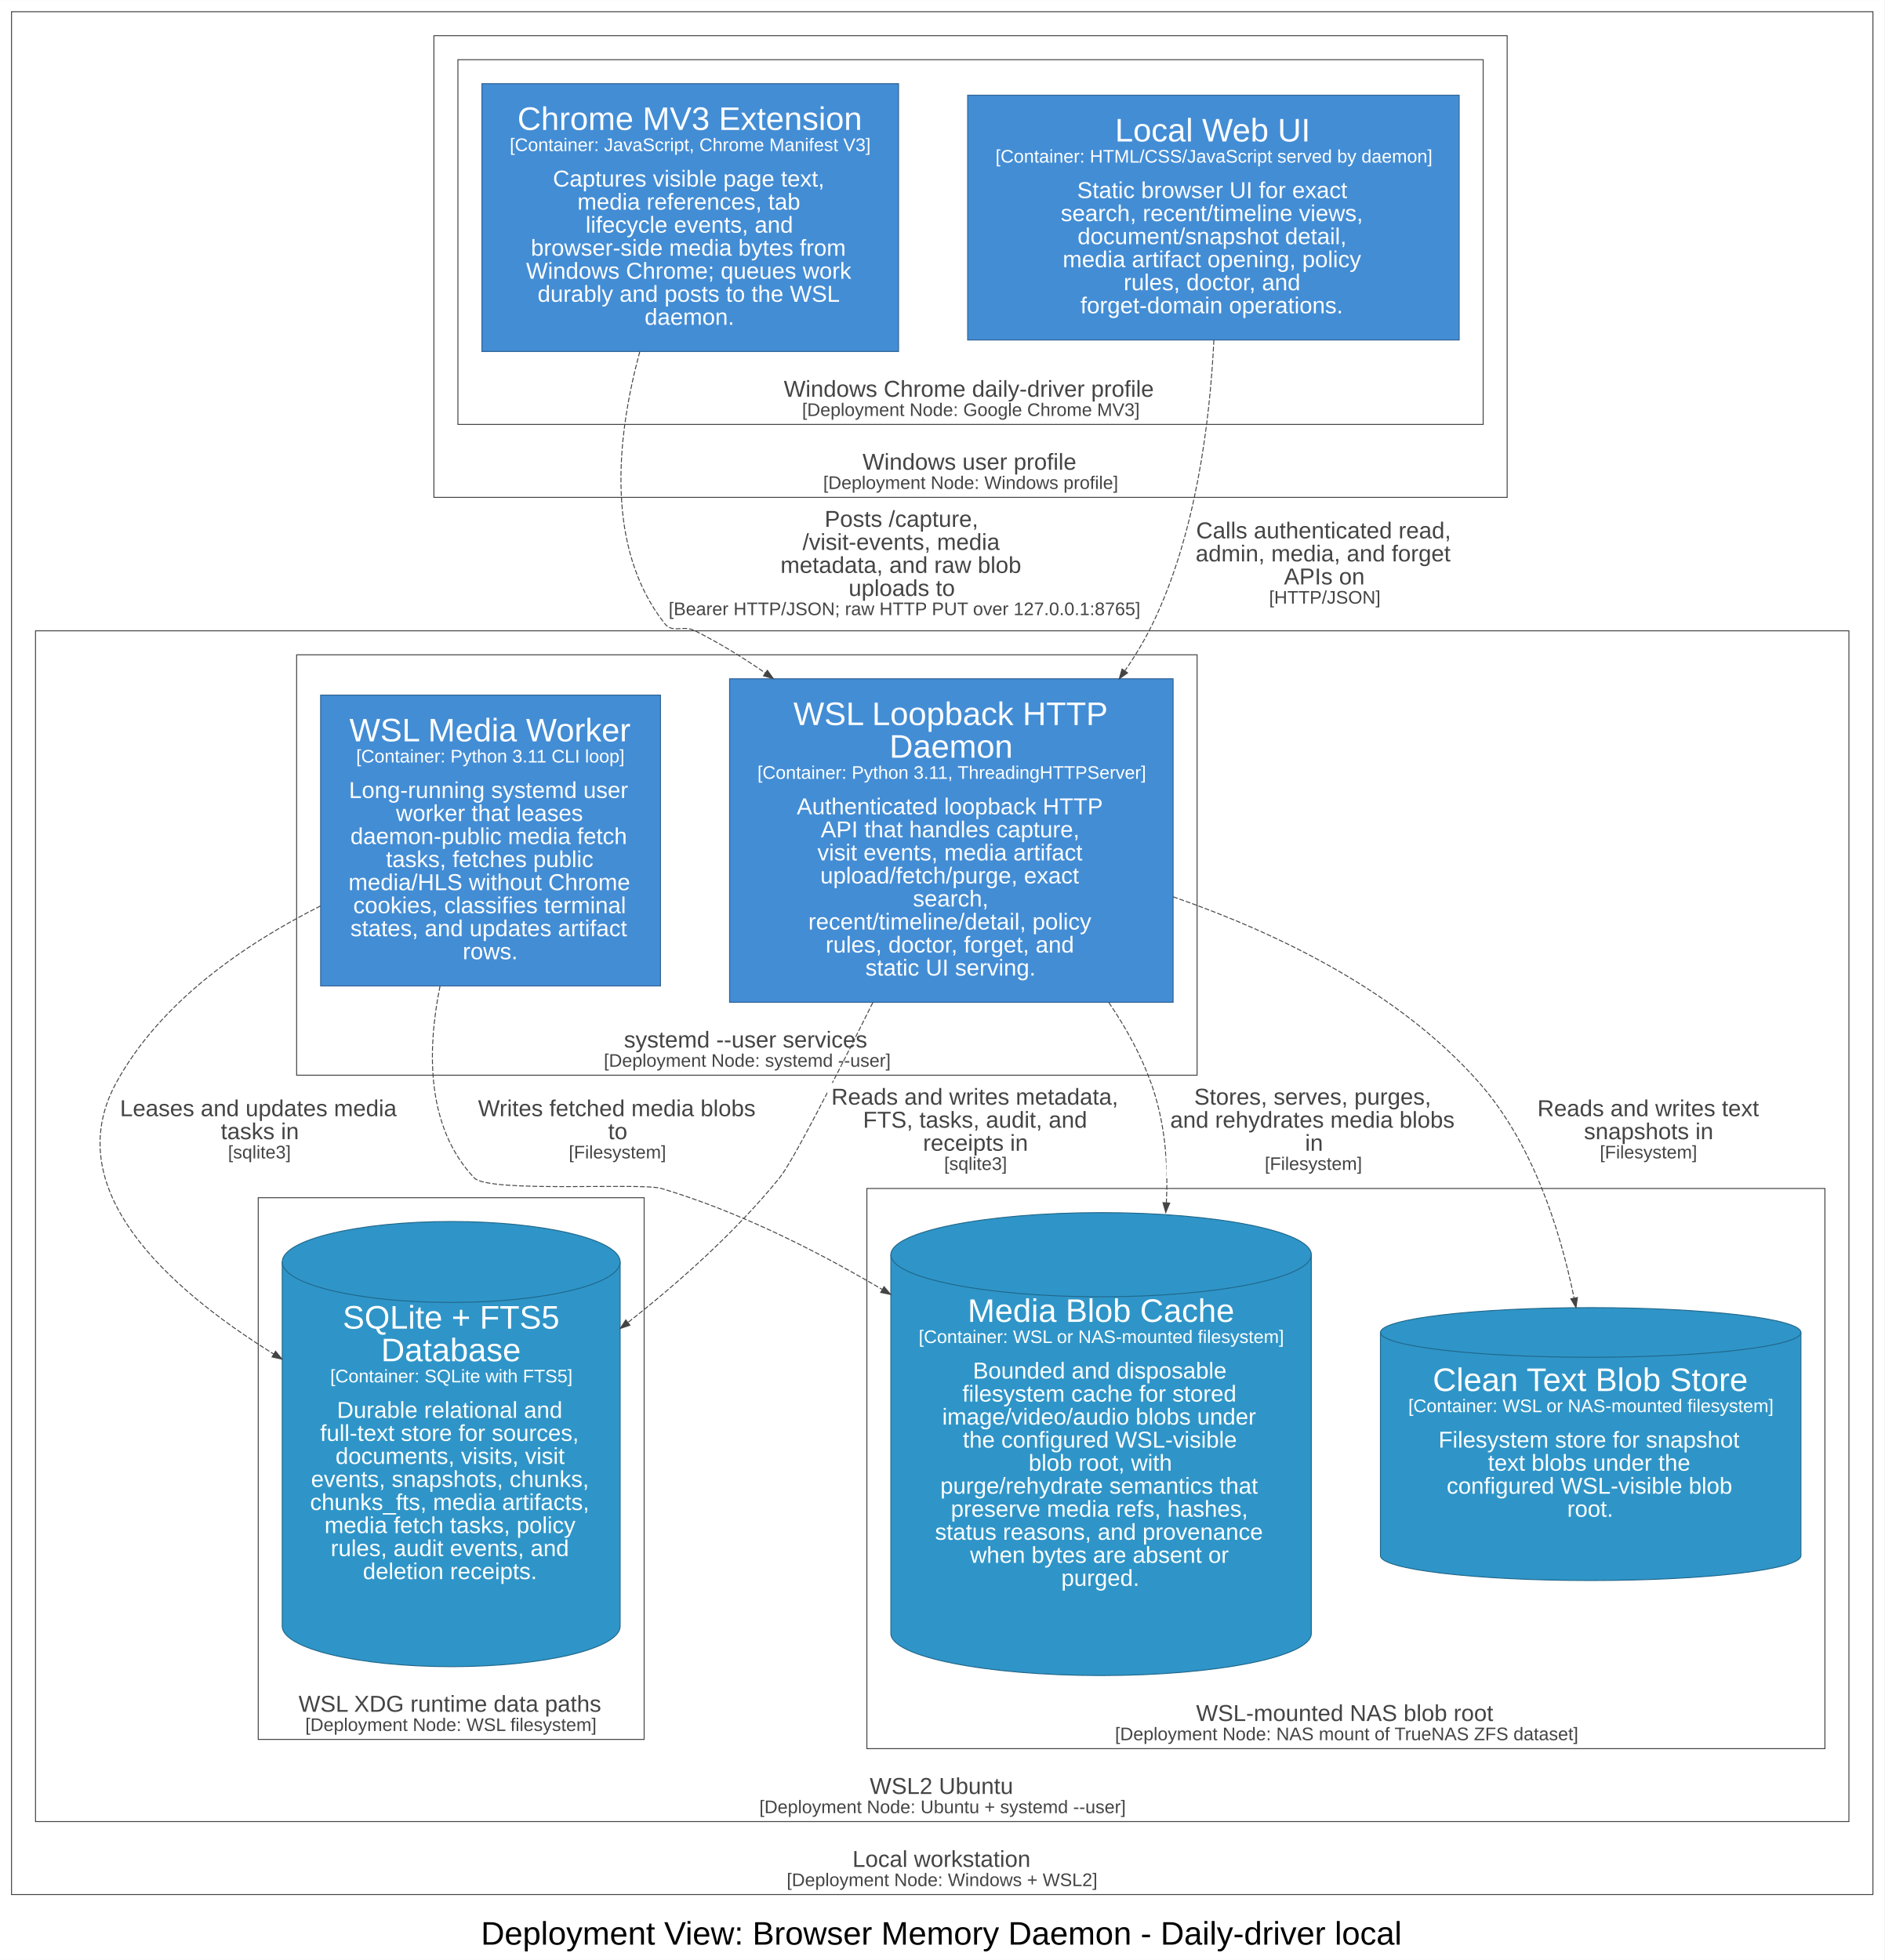
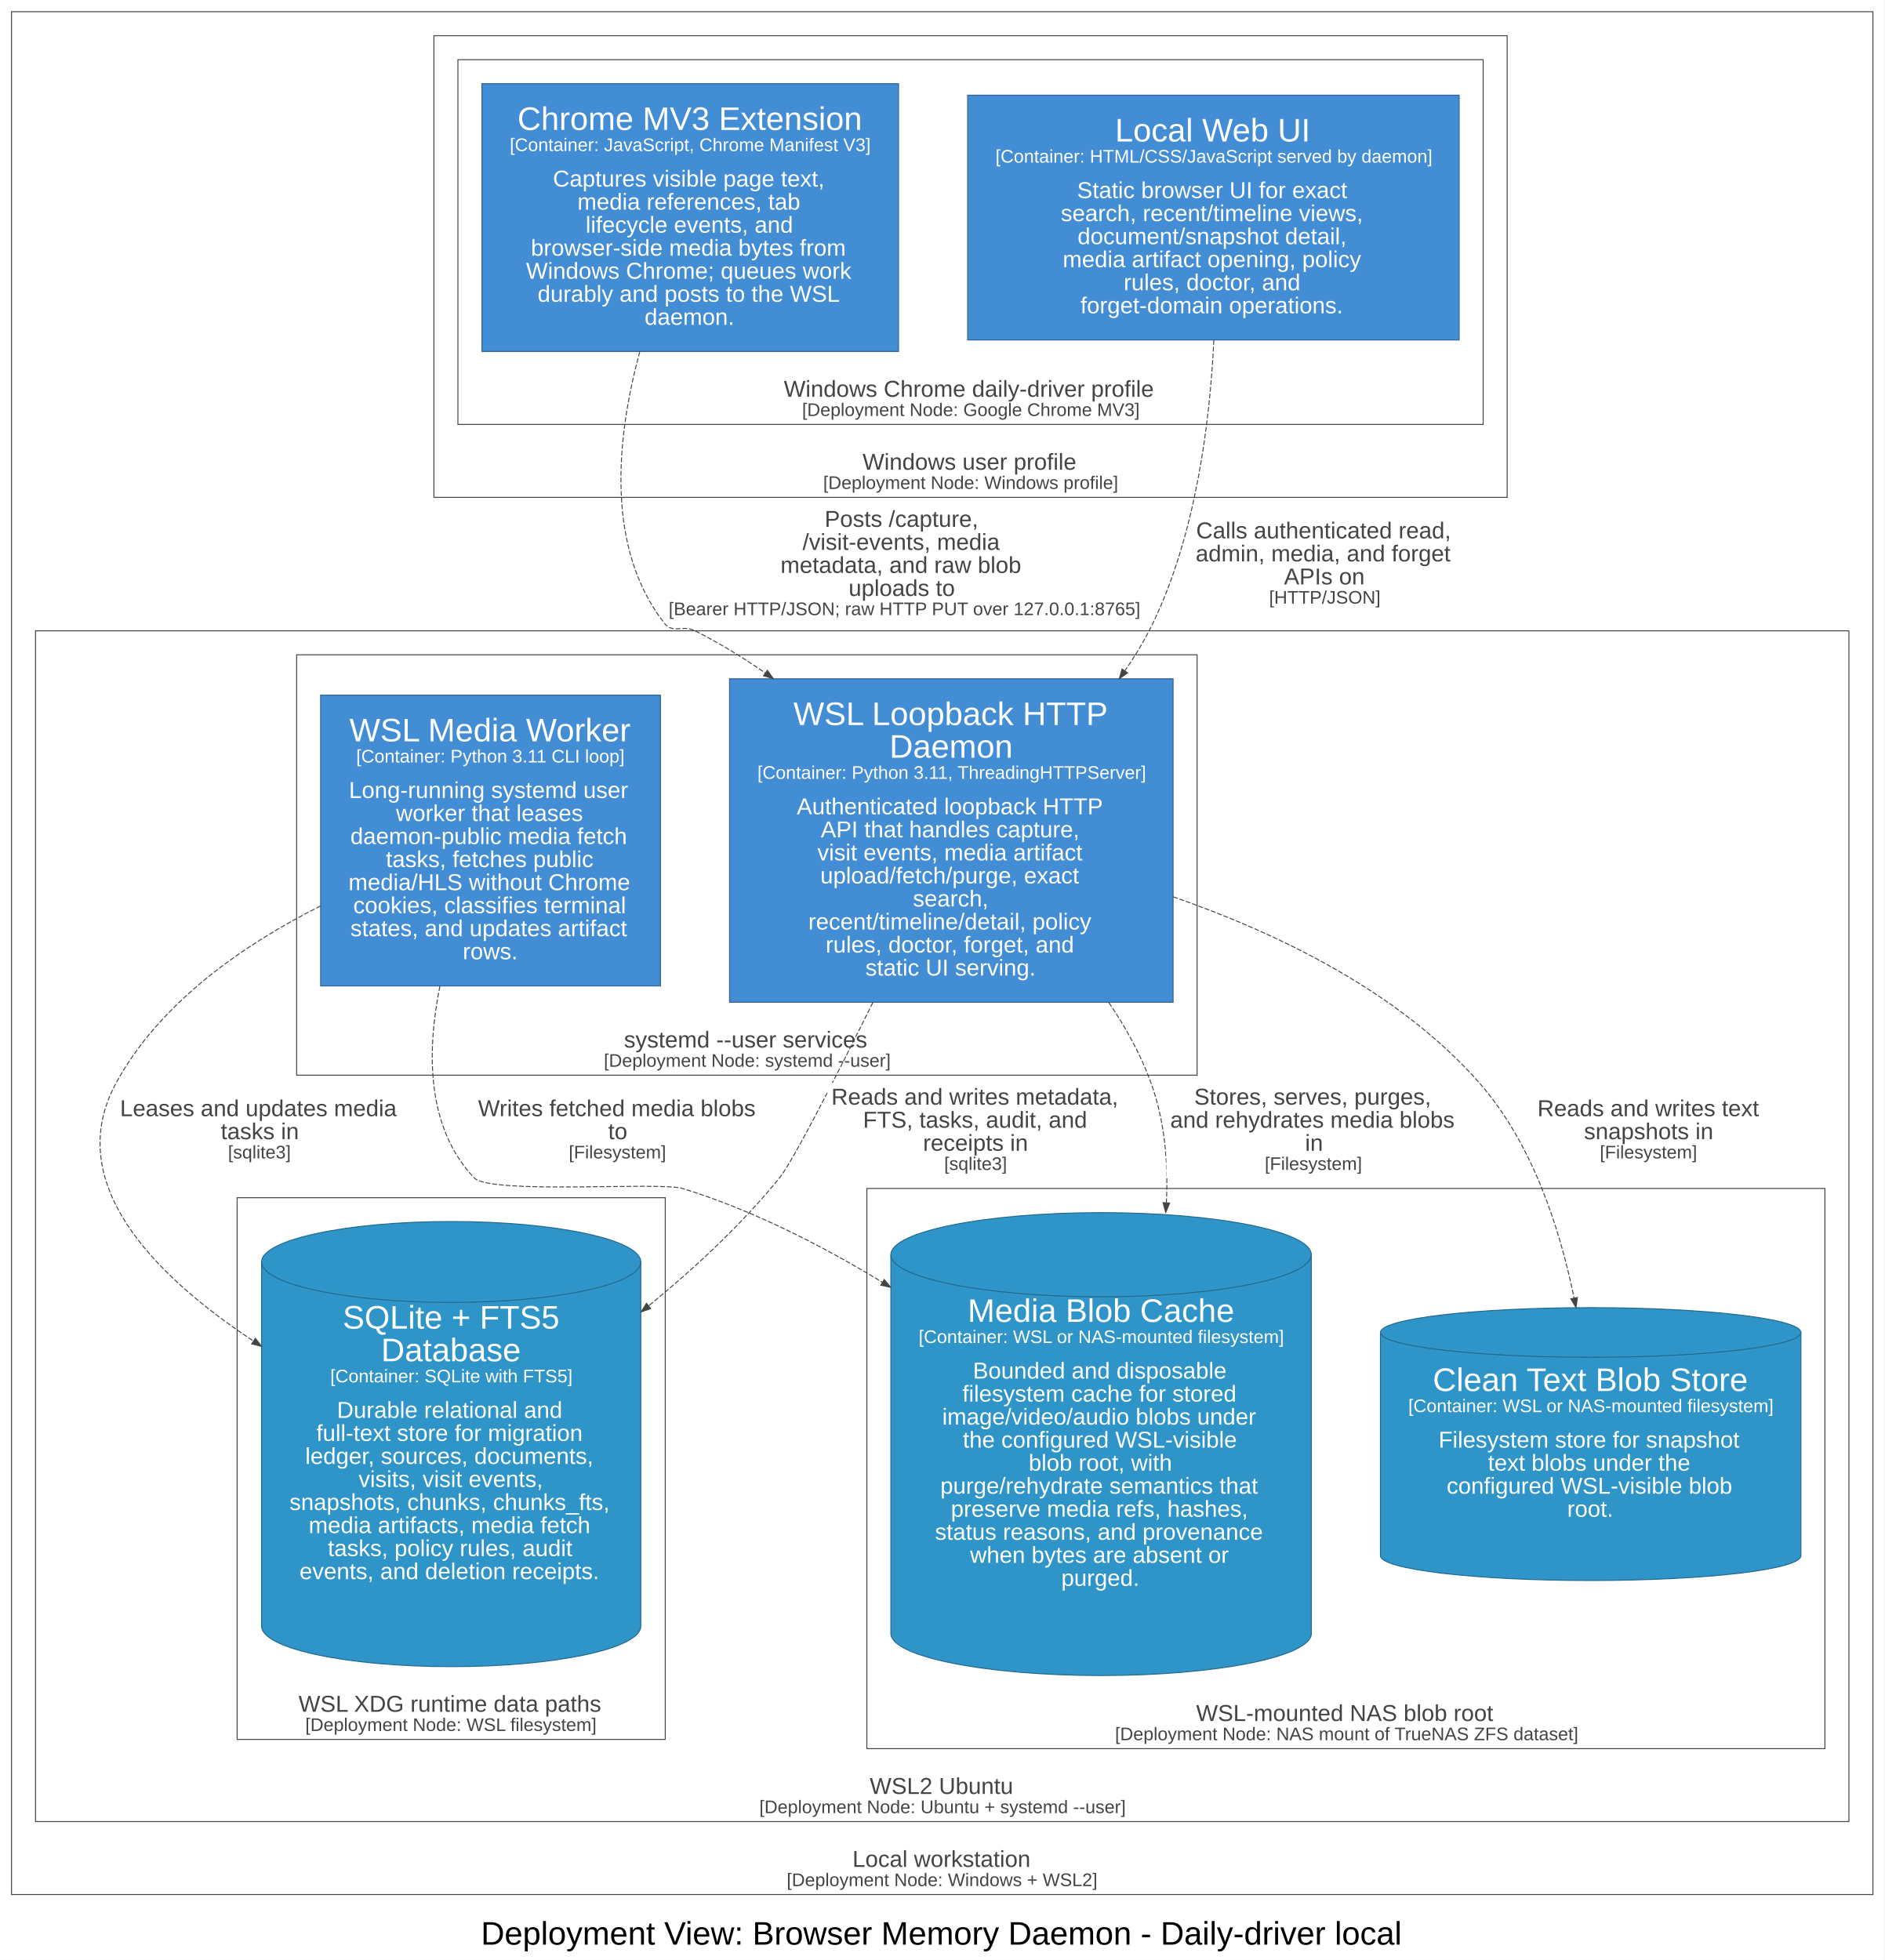
<svg xmlns="http://www.w3.org/2000/svg" width="1963pt" height="2042pt" viewBox="0.00 0.00 1963.00 2041.62">
  <g id="graph0" class="graph" transform="scale(1 1) rotate(0) translate(4 2037.62)">
    <polygon fill="white" stroke="transparent" points="-4,4 -4,-2037.62 1959,-2037.62 1959,4 -4,4" />
    <text text-anchor="start" x="497" y="-11.8" font-family="Arial" font-size="34.00">Deployment View: Browser Memory Daemon - Daily-driver local</text>
    <g id="clust1" class="cluster">
      <polygon fill="none" stroke="#444444" points="8,-64 8,-2025.62 1947,-2025.62 1947,-64 8,-64" />
      <text text-anchor="start" x="884" y="-92.8" font-family="Arial" font-size="24.00" fill="#444444">Local workstation</text>
      <text text-anchor="start" x="815.5" y="-72.8" font-family="Arial" font-size="19.00" fill="#444444">[Deployment Node: Windows + WSL2]</text>
    </g>
    <g id="clust2" class="cluster">
      <polygon fill="none" stroke="#444444" points="448,-1519.62 448,-2000.62 1566,-2000.62 1566,-1519.62 448,-1519.62" />
      <text text-anchor="start" x="894.5" y="-1548.42" font-family="Arial" font-size="24.00" fill="#444444">Windows user profile</text>
      <text text-anchor="start" x="853.5" y="-1528.42" font-family="Arial" font-size="19.00" fill="#444444">[Deployment Node: Windows profile]</text>
    </g>
    <g id="clust3" class="cluster">
      <polygon fill="none" stroke="#444444" points="473,-1595.62 473,-1975.62 1541,-1975.62 1541,-1595.62 473,-1595.62" />
      <text text-anchor="start" x="812.5" y="-1624.42" font-family="Arial" font-size="24.00" fill="#444444">Windows Chrome daily-driver profile</text>
      <text text-anchor="start" x="831.5" y="-1604.42" font-family="Arial" font-size="19.00" fill="#444444">[Deployment Node: Google Chrome MV3]</text>
    </g>
    <g id="clust4" class="cluster">
      <polygon fill="none" stroke="#444444" points="33,-140 33,-1380.62 1922,-1380.62 1922,-140 33,-140" />
      <text text-anchor="start" x="902" y="-168.8" font-family="Arial" font-size="24.00" fill="#444444">WSL2 Ubuntu</text>
      <text text-anchor="start" x="787" y="-148.8" font-family="Arial" font-size="19.00" fill="#444444">[Deployment Node: Ubuntu + systemd --user]</text>
    </g>
-     <g id="clust5" class="cluster">
-       <polygon fill="none" stroke="#444444" points="265,-225.62 265,-790 667,-790 667,-225.62 265,-225.62" />
+     <g id="clust6" class="cluster">
+       <polygon fill="none" stroke="#444444" points="243,-225.62 243,-790 689,-790 689,-225.62 243,-225.62" />
      <text text-anchor="start" x="307" y="-254.43" font-family="Arial" font-size="24.00" fill="#444444">WSL XDG runtime data paths</text>
      <text text-anchor="start" x="314" y="-234.43" font-family="Arial" font-size="19.00" fill="#444444">[Deployment Node: WSL filesystem]</text>
    </g>
-     <g id="clust6" class="cluster">
+     <g id="clust7" class="cluster">
      <polygon fill="none" stroke="#444444" points="899,-216 899,-799.62 1897,-799.62 1897,-216 899,-216" />
      <text text-anchor="start" x="1242" y="-244.8" font-family="Arial" font-size="24.00" fill="#444444">WSL-mounted NAS blob root</text>
      <text text-anchor="start" x="1157.5" y="-224.8" font-family="Arial" font-size="19.00" fill="#444444">[Deployment Node: NAS mount of TrueNAS ZFS dataset]</text>
    </g>
-     <g id="clust7" class="cluster">
+     <g id="clust8" class="cluster">
      <polygon fill="none" stroke="#444444" points="305,-917.62 305,-1355.62 1243,-1355.62 1243,-917.62 305,-917.62" />
      <text text-anchor="start" x="646" y="-946.42" font-family="Arial" font-size="24.00" fill="#444444">systemd --user services</text>
      <text text-anchor="start" x="625" y="-926.42" font-family="Arial" font-size="19.00" fill="#444444">[Deployment Node: systemd --user]</text>
    </g>
-     <g id="88" class="node">
+     <g id="91" class="node">
      <polygon fill="#438dd5" stroke="#2e6295" points="932,-1950.62 498,-1950.62 498,-1671.62 932,-1671.62 932,-1950.62" />
      <text text-anchor="start" x="535" y="-1902.42" font-family="Arial" font-size="34.00" fill="#ffffff">Chrome MV3 Extension</text>
      <text text-anchor="start" x="527" y="-1880.42" font-family="Arial" font-size="19.00" fill="#ffffff">[Container: JavaScript, Chrome Manifest V3]</text>
      <text text-anchor="start" x="572" y="-1843.42" font-family="Arial" font-size="24.00" fill="#ffffff">Captures visible page text,</text>
      <text text-anchor="start" x="597.5" y="-1819.42" font-family="Arial" font-size="24.00" fill="#ffffff">media references, tab</text>
      <text text-anchor="start" x="606" y="-1795.42" font-family="Arial" font-size="24.00" fill="#ffffff">lifecycle events, and</text>
      <text text-anchor="start" x="549" y="-1771.42" font-family="Arial" font-size="24.00" fill="#ffffff">browser-side media bytes from</text>
      <text text-anchor="start" x="544" y="-1747.42" font-family="Arial" font-size="24.00" fill="#ffffff">Windows Chrome; queues work</text>
      <text text-anchor="start" x="556" y="-1723.42" font-family="Arial" font-size="24.00" fill="#ffffff">durably and posts to the WSL</text>
      <text text-anchor="start" x="667.5" y="-1699.42" font-family="Arial" font-size="24.00" fill="#ffffff">daemon.</text>
    </g>
-     <g id="95" class="node">
+     <g id="98" class="node">
      <polygon fill="#438dd5" stroke="#2e6295" points="1218,-1330.62 756,-1330.62 756,-993.62 1218,-993.62 1218,-1330.62" />
      <text text-anchor="start" x="822.5" y="-1282.42" font-family="Arial" font-size="34.00" fill="#ffffff">WSL Loopback HTTP</text>
      <text text-anchor="start" x="922.5" y="-1248.42" font-family="Arial" font-size="34.00" fill="#ffffff">Daemon</text>
      <text text-anchor="start" x="785" y="-1226.42" font-family="Arial" font-size="19.00" fill="#ffffff">[Container: Python 3.11, ThreadingHTTPServer]</text>
      <text text-anchor="start" x="826" y="-1189.42" font-family="Arial" font-size="24.00" fill="#ffffff">Authenticated loopback HTTP</text>
      <text text-anchor="start" x="851" y="-1165.42" font-family="Arial" font-size="24.00" fill="#ffffff">API that handles capture,</text>
      <text text-anchor="start" x="847.5" y="-1141.42" font-family="Arial" font-size="24.00" fill="#ffffff">visit events, media artifact</text>
      <text text-anchor="start" x="850.5" y="-1117.42" font-family="Arial" font-size="24.00" fill="#ffffff">upload/fetch/purge, exact</text>
      <text text-anchor="start" x="947" y="-1093.42" font-family="Arial" font-size="24.00" fill="#ffffff">search,</text>
      <text text-anchor="start" x="838" y="-1069.42" font-family="Arial" font-size="24.00" fill="#ffffff">recent/timeline/detail, policy</text>
      <text text-anchor="start" x="856" y="-1045.42" font-family="Arial" font-size="24.00" fill="#ffffff">rules, doctor, forget, and</text>
      <text text-anchor="start" x="897.5" y="-1021.42" font-family="Arial" font-size="24.00" fill="#ffffff">static UI serving.</text>
    </g>
-     <g id="96" class="edge">
+     <g id="99" class="edge">
      <path fill="none" stroke="#444444" stroke-dasharray="5,2" d="M662.44,-1671.42C638.13,-1581.69 626.52,-1467.37 688,-1388.62 697.02,-1377.07 706.89,-1387.19 720,-1380.62 744.87,-1368.17 769.51,-1353.06 793.19,-1336.68" />
      <polygon fill="#444444" stroke="#444444" points="795.35,-1339.44 801.53,-1330.83 791.33,-1333.71 795.35,-1339.44" />
      <polygon fill="white" stroke="transparent" points="688,-1388.62 688,-1511.62 1183,-1511.62 1183,-1388.62 688,-1388.62" />
      <text text-anchor="start" x="855" y="-1488.92" font-family="Arial" font-size="24.00" fill="#444444">Posts /capture,</text>
      <text text-anchor="start" x="832" y="-1464.92" font-family="Arial" font-size="24.00" fill="#444444">/visit-events, media</text>
      <text text-anchor="start" x="809" y="-1440.92" font-family="Arial" font-size="24.00" fill="#444444">metadata, and raw blob</text>
      <text text-anchor="start" x="880" y="-1416.92" font-family="Arial" font-size="24.00" fill="#444444">uploads to</text>
      <text text-anchor="start" x="692.5" y="-1396.92" font-family="Arial" font-size="19.00" fill="#444444">[Bearer HTTP/JSON; raw HTTP PUT over 127.0.0.1:8765]</text>
    </g>
-     <g id="91" class="node">
+     <g id="94" class="node">
      <polygon fill="#438dd5" stroke="#2e6295" points="1516,-1938.62 1004,-1938.62 1004,-1683.62 1516,-1683.62 1516,-1938.62" />
      <text text-anchor="start" x="1157.5" y="-1890.42" font-family="Arial" font-size="34.00" fill="#ffffff">Local Web UI</text>
      <text text-anchor="start" x="1033" y="-1868.42" font-family="Arial" font-size="19.00" fill="#ffffff">[Container: HTML/CSS/JavaScript served by daemon]</text>
      <text text-anchor="start" x="1118" y="-1831.42" font-family="Arial" font-size="24.00" fill="#ffffff">Static browser UI for exact</text>
      <text text-anchor="start" x="1101" y="-1807.42" font-family="Arial" font-size="24.00" fill="#ffffff">search, recent/timeline views,</text>
      <text text-anchor="start" x="1118.5" y="-1783.42" font-family="Arial" font-size="24.00" fill="#ffffff">document/snapshot detail,</text>
      <text text-anchor="start" x="1103" y="-1759.42" font-family="Arial" font-size="24.00" fill="#ffffff">media artifact opening, policy</text>
      <text text-anchor="start" x="1166.5" y="-1735.42" font-family="Arial" font-size="24.00" fill="#ffffff">rules, doctor, and</text>
      <text text-anchor="start" x="1121.5" y="-1711.42" font-family="Arial" font-size="24.00" fill="#ffffff">forget-domain operations.</text>
    </g>
-     <g id="97" class="edge">
+     <g id="100" class="edge">
      <path fill="none" stroke="#444444" stroke-dasharray="5,2" d="M1260.48,-1683.59C1256.28,-1596.74 1241.49,-1480.94 1197,-1388.62 1188.79,-1371.59 1178.85,-1354.97 1167.8,-1338.96" />
      <polygon fill="#444444" stroke="#444444" points="1170.56,-1336.79 1161.93,-1330.65 1164.84,-1340.83 1170.56,-1336.79" />
      <polygon fill="white" stroke="transparent" points="1237,-1400.62 1237,-1499.62 1514,-1499.62 1514,-1400.62 1237,-1400.62" />
      <text text-anchor="start" x="1242" y="-1476.92" font-family="Arial" font-size="24.00" fill="#444444">Calls authenticated read,</text>
      <text text-anchor="start" x="1241.5" y="-1452.92" font-family="Arial" font-size="24.00" fill="#444444">admin, media, and forget</text>
      <text text-anchor="start" x="1333.5" y="-1428.92" font-family="Arial" font-size="24.00" fill="#444444">APIs on</text>
      <text text-anchor="start" x="1318" y="-1408.92" font-family="Arial" font-size="19.00" fill="#444444">[HTTP/JSON]</text>
    </g>
-     <g id="103" class="node">
-       <path fill="#2f95c8" stroke="#20688c" d="M642,-723.03C642,-746.29 563.11,-765.19 466,-765.19 368.89,-765.19 290,-746.29 290,-723.03 290,-723.03 290,-343.6 290,-343.6 290,-320.33 368.89,-301.44 466,-301.44 563.11,-301.44 642,-320.33 642,-343.6 642,-343.6 642,-723.03 642,-723.03" />
-       <path fill="none" stroke="#20688c" d="M642,-723.03C642,-699.77 563.11,-680.87 466,-680.87 368.89,-680.87 290,-699.77 290,-723.03" />
+     <g id="106" class="node">
+       <path fill="#2f95c8" stroke="#20688c" d="M663.5,-723.03C663.5,-746.29 574.98,-765.19 466,-765.19 357.02,-765.19 268.5,-746.29 268.5,-723.03 268.5,-723.03 268.5,-343.6 268.5,-343.6 268.5,-320.33 357.02,-301.44 466,-301.44 574.98,-301.44 663.5,-320.33 663.5,-343.6 663.5,-343.6 663.5,-723.03 663.5,-723.03" />
+       <path fill="none" stroke="#20688c" d="M663.5,-723.03C663.5,-699.77 574.98,-680.87 466,-680.87 357.02,-680.87 268.5,-699.77 268.5,-723.03" />
      <text text-anchor="start" x="353" y="-653.61" font-family="Arial" font-size="34.00" fill="#ffffff">SQLite + FTS5</text>
      <text text-anchor="start" x="393" y="-619.61" font-family="Arial" font-size="34.00" fill="#ffffff">Database</text>
      <text text-anchor="start" x="340" y="-597.61" font-family="Arial" font-size="19.00" fill="#ffffff">[Container: SQLite with FTS5]</text>
      <text text-anchor="start" x="347" y="-560.61" font-family="Arial" font-size="24.00" fill="#ffffff">Durable relational and</text>
-       <text text-anchor="start" x="329.5" y="-536.61" font-family="Arial" font-size="24.00" fill="#ffffff">full-text store for sources,</text>
-       <text text-anchor="start" x="345.5" y="-512.61" font-family="Arial" font-size="24.00" fill="#ffffff">documents, visits, visit</text>
-       <text text-anchor="start" x="320" y="-488.61" font-family="Arial" font-size="24.00" fill="#ffffff">events, snapshots, chunks,</text>
-       <text text-anchor="start" x="319" y="-464.61" font-family="Arial" font-size="24.00" fill="#ffffff">chunks_fts, media artifacts,</text>
-       <text text-anchor="start" x="334" y="-440.61" font-family="Arial" font-size="24.00" fill="#ffffff">media fetch tasks, policy</text>
-       <text text-anchor="start" x="340.5" y="-416.61" font-family="Arial" font-size="24.00" fill="#ffffff">rules, audit events, and</text>
-       <text text-anchor="start" x="374" y="-392.61" font-family="Arial" font-size="24.00" fill="#ffffff">deletion receipts.</text>
+       <text text-anchor="start" x="325.5" y="-536.61" font-family="Arial" font-size="24.00" fill="#ffffff">full-text store for migration</text>
+       <text text-anchor="start" x="314" y="-512.61" font-family="Arial" font-size="24.00" fill="#ffffff">ledger, sources, documents,</text>
+       <text text-anchor="start" x="369.5" y="-488.61" font-family="Arial" font-size="24.00" fill="#ffffff">visits, visit events,</text>
+       <text text-anchor="start" x="297.5" y="-464.61" font-family="Arial" font-size="24.00" fill="#ffffff">snapshots, chunks, chunks_fts,</text>
+       <text text-anchor="start" x="317.5" y="-440.61" font-family="Arial" font-size="24.00" fill="#ffffff">media artifacts, media fetch</text>
+       <text text-anchor="start" x="337.5" y="-416.61" font-family="Arial" font-size="24.00" fill="#ffffff">tasks, policy rules, audit</text>
+       <text text-anchor="start" x="308" y="-392.61" font-family="Arial" font-size="24.00" fill="#ffffff">events, and deletion receipts.</text>
    </g>
-     <g id="109" class="node">
+     <g id="112" class="node">
      <path fill="#2f95c8" stroke="#20688c" d="M1872,-649.6C1872,-663.86 1773.84,-675.44 1653,-675.44 1532.16,-675.44 1434,-663.86 1434,-649.6 1434,-649.6 1434,-417.03 1434,-417.03 1434,-402.77 1532.16,-391.19 1653,-391.19 1773.84,-391.19 1872,-402.77 1872,-417.03 1872,-417.03 1872,-649.6 1872,-649.6" />
      <path fill="none" stroke="#20688c" d="M1872,-649.6C1872,-635.34 1773.84,-623.76 1653,-623.76 1532.16,-623.76 1434,-635.34 1434,-649.6" />
      <text text-anchor="start" x="1488.5" y="-588.61" font-family="Arial" font-size="34.00" fill="#ffffff">Clean Text Blob Store</text>
      <text text-anchor="start" x="1463" y="-566.61" font-family="Arial" font-size="19.00" fill="#ffffff">[Container: WSL or NAS-mounted filesystem]</text>
      <text text-anchor="start" x="1494.5" y="-529.61" font-family="Arial" font-size="24.00" fill="#ffffff">Filesystem store for snapshot</text>
      <text text-anchor="start" x="1546" y="-505.61" font-family="Arial" font-size="24.00" fill="#ffffff">text blobs under the</text>
      <text text-anchor="start" x="1503" y="-481.61" font-family="Arial" font-size="24.00" fill="#ffffff">configured WSL-visible blob</text>
      <text text-anchor="start" x="1628.5" y="-457.61" font-family="Arial" font-size="24.00" fill="#ffffff">root.</text>
    </g>
-     <g id="111" class="node">
+     <g id="114" class="node">
      <path fill="#2f95c8" stroke="#20688c" d="M1362,-730.6C1362,-754.79 1263.84,-774.44 1143,-774.44 1022.16,-774.44 924,-754.79 924,-730.6 924,-730.6 924,-336.03 924,-336.03 924,-311.84 1022.16,-292.19 1143,-292.19 1263.84,-292.19 1362,-311.84 1362,-336.03 1362,-336.03 1362,-730.6 1362,-730.6" />
      <path fill="none" stroke="#20688c" d="M1362,-730.6C1362,-706.41 1263.84,-686.76 1143,-686.76 1022.16,-686.76 924,-706.41 924,-730.6" />
      <text text-anchor="start" x="1004" y="-660.61" font-family="Arial" font-size="34.00" fill="#ffffff">Media Blob Cache</text>
      <text text-anchor="start" x="953" y="-638.61" font-family="Arial" font-size="19.00" fill="#ffffff">[Container: WSL or NAS-mounted filesystem]</text>
      <text text-anchor="start" x="1009.5" y="-601.61" font-family="Arial" font-size="24.00" fill="#ffffff">Bounded and disposable</text>
      <text text-anchor="start" x="998.5" y="-577.61" font-family="Arial" font-size="24.00" fill="#ffffff">filesystem cache for stored</text>
      <text text-anchor="start" x="977.5" y="-553.61" font-family="Arial" font-size="24.00" fill="#ffffff">image/video/audio blobs under</text>
      <text text-anchor="start" x="999" y="-529.61" font-family="Arial" font-size="24.00" fill="#ffffff">the configured WSL-visible</text>
      <text text-anchor="start" x="1067.5" y="-505.61" font-family="Arial" font-size="24.00" fill="#ffffff">blob root, with</text>
      <text text-anchor="start" x="975.5" y="-481.61" font-family="Arial" font-size="24.00" fill="#ffffff">purge/rehydrate semantics that</text>
      <text text-anchor="start" x="986.5" y="-457.61" font-family="Arial" font-size="24.00" fill="#ffffff">preserve media refs, hashes,</text>
      <text text-anchor="start" x="970" y="-433.61" font-family="Arial" font-size="24.00" fill="#ffffff">status reasons, and provenance</text>
      <text text-anchor="start" x="1006.5" y="-409.61" font-family="Arial" font-size="24.00" fill="#ffffff">when bytes are absent or</text>
      <text text-anchor="start" x="1101.5" y="-385.61" font-family="Arial" font-size="24.00" fill="#ffffff">purged.</text>
    </g>
-     <g id="104" class="edge">
-       <path fill="none" stroke="#444444" stroke-dasharray="5,2" d="M905.17,-993.23C864.62,-911.5 821.48,-827.24 808,-810.62 763.07,-755.26 705.4,-703.51 650.27,-660.11" />
-       <polygon fill="#444444" stroke="#444444" points="652.19,-657.17 642.15,-653.77 647.87,-662.69 652.19,-657.17" />
-       <polygon fill="white" stroke="transparent" points="858,-810.62 858,-909.62 1168,-909.62 1168,-810.62 858,-810.62" />
-       <text text-anchor="start" x="862" y="-886.92" font-family="Arial" font-size="24.00" fill="#444444">Reads and writes metadata,</text>
-       <text text-anchor="start" x="895" y="-862.92" font-family="Arial" font-size="24.00" fill="#444444">FTS, tasks, audit, and</text>
-       <text text-anchor="start" x="957.5" y="-838.92" font-family="Arial" font-size="24.00" fill="#444444">receipts in</text>
-       <text text-anchor="start" x="979.5" y="-818.92" font-family="Arial" font-size="19.00" fill="#444444">[sqlite3]</text>
-     </g>
-     <g id="110" class="edge">
-       <path fill="none" stroke="#444444" stroke-dasharray="5,2" d="M1218.03,-1103.5C1328.32,-1065.2 1454.02,-1004.08 1537,-909.62 1591.49,-847.6 1620.39,-760.3 1635.71,-685.51" />
-       <polygon fill="#444444" stroke="#444444" points="1639.18,-686 1637.69,-675.51 1632.31,-684.64 1639.18,-686" />
-       <polygon fill="white" stroke="transparent" points="1593,-822.62 1593,-897.62 1834,-897.62 1834,-822.62 1593,-822.62" />
-       <text text-anchor="start" x="1597.5" y="-874.92" font-family="Arial" font-size="24.00" fill="#444444">Reads and writes text</text>
-       <text text-anchor="start" x="1646" y="-850.92" font-family="Arial" font-size="24.00" fill="#444444">snapshots in</text>
-       <text text-anchor="start" x="1662.5" y="-830.92" font-family="Arial" font-size="19.00" fill="#444444">[Filesystem]</text>
-     </g>
-     <g id="112" class="edge">
-       <path fill="none" stroke="#444444" stroke-dasharray="5,2" d="M1151.05,-993.33C1168.97,-967.02 1184.49,-938.81 1195,-909.62 1209.18,-870.23 1213.09,-827.23 1210.97,-784.84" />
-       <polygon fill="#444444" stroke="#444444" points="1214.45,-784.43 1210.35,-774.66 1207.47,-784.86 1214.45,-784.43" />
-       <polygon fill="white" stroke="transparent" points="1211,-810.62 1211,-909.62 1519,-909.62 1519,-810.62 1211,-810.62" />
-       <text text-anchor="start" x="1240" y="-886.92" font-family="Arial" font-size="24.00" fill="#444444">Stores, serves, purges,</text>
-       <text text-anchor="start" x="1215" y="-862.92" font-family="Arial" font-size="24.00" fill="#444444">and rehydrates media blobs</text>
-       <text text-anchor="start" x="1355.5" y="-838.92" font-family="Arial" font-size="24.00" fill="#444444">in</text>
-       <text text-anchor="start" x="1313.5" y="-818.92" font-family="Arial" font-size="19.00" fill="#444444">[Filesystem]</text>
-     </g>
-     <g id="98" class="node">
+     <g id="101" class="node">
      <polygon fill="#438dd5" stroke="#2e6295" points="684,-1313.62 330,-1313.62 330,-1010.62 684,-1010.62 684,-1313.62" />
      <text text-anchor="start" x="360" y="-1265.42" font-family="Arial" font-size="34.00" fill="#ffffff">WSL Media Worker</text>
      <text text-anchor="start" x="367" y="-1243.42" font-family="Arial" font-size="19.00" fill="#ffffff">[Container: Python 3.11 CLI loop]</text>
      <text text-anchor="start" x="359.5" y="-1206.42" font-family="Arial" font-size="24.00" fill="#ffffff">Long-running systemd user</text>
      <text text-anchor="start" x="408.5" y="-1182.42" font-family="Arial" font-size="24.00" fill="#ffffff">worker that leases</text>
      <text text-anchor="start" x="361" y="-1158.42" font-family="Arial" font-size="24.00" fill="#ffffff">daemon-public media fetch</text>
      <text text-anchor="start" x="398" y="-1134.42" font-family="Arial" font-size="24.00" fill="#ffffff">tasks, fetches public</text>
      <text text-anchor="start" x="359" y="-1110.42" font-family="Arial" font-size="24.00" fill="#ffffff">media/HLS without Chrome</text>
      <text text-anchor="start" x="364" y="-1086.42" font-family="Arial" font-size="24.00" fill="#ffffff">cookies, classifies terminal</text>
      <text text-anchor="start" x="361" y="-1062.42" font-family="Arial" font-size="24.00" fill="#ffffff">states, and updates artifact</text>
      <text text-anchor="start" x="478" y="-1038.42" font-family="Arial" font-size="24.00" fill="#ffffff">rows.</text>
    </g>
-     <g id="105" class="edge">
-       <path fill="none" stroke="#444444" stroke-dasharray="5,2" d="M329.87,-1093.95C249.64,-1053.56 162.69,-993.45 117,-909.62 57.08,-799.69 168.47,-697.22 280.95,-627.22" />
-       <polygon fill="#444444" stroke="#444444" points="283.05,-630.04 289.74,-621.82 279.39,-624.08 283.05,-630.04" />
+     <g id="108" class="edge">
+       <path fill="none" stroke="#444444" stroke-dasharray="5,2" d="M329.87,-1093.95C249.64,-1053.56 162.69,-993.45 117,-909.62 60.82,-806.56 155.23,-710.04 259.94,-640.7" />
+       <polygon fill="#444444" stroke="#444444" points="262.01,-643.53 268.47,-635.13 258.18,-637.67 262.01,-643.53" />
      <polygon fill="white" stroke="transparent" points="117,-822.62 117,-897.62 417,-897.62 417,-822.62 117,-822.62" />
      <text text-anchor="start" x="121" y="-874.92" font-family="Arial" font-size="24.00" fill="#444444">Leases and updates media</text>
      <text text-anchor="start" x="226" y="-850.92" font-family="Arial" font-size="24.00" fill="#444444">tasks in</text>
      <text text-anchor="start" x="233.5" y="-830.92" font-family="Arial" font-size="19.00" fill="#444444">[sqlite3]</text>
    </g>
-     <g id="113" class="edge">
-       <path fill="none" stroke="#444444" stroke-dasharray="5,2" d="M454.37,-1010.48C440.37,-941.09 440.72,-862.76 490,-810.62 504.91,-794.85 664.21,-805.85 685,-799.62 764.15,-775.95 844.19,-736.18 914.74,-694.54" />
-       <polygon fill="#444444" stroke="#444444" points="916.93,-697.31 923.74,-689.19 913.36,-691.29 916.93,-697.31" />
+     <g id="116" class="edge">
+       <path fill="none" stroke="#444444" stroke-dasharray="5,2" d="M454.24,-1010.36C440.21,-940.93 440.58,-862.62 490,-810.62 506.63,-793.13 683.93,-806.73 707,-799.62 778.83,-777.51 850.92,-740.93 915.22,-701.89" />
+       <polygon fill="#444444" stroke="#444444" points="917.13,-704.82 923.83,-696.62 913.47,-698.85 917.13,-704.82" />
      <polygon fill="white" stroke="transparent" points="490,-822.62 490,-897.62 790,-897.62 790,-822.62 490,-822.62" />
      <text text-anchor="start" x="494" y="-874.92" font-family="Arial" font-size="24.00" fill="#444444">Writes fetched media blobs</text>
      <text text-anchor="start" x="629.5" y="-850.92" font-family="Arial" font-size="24.00" fill="#444444">to</text>
      <text text-anchor="start" x="588.5" y="-830.92" font-family="Arial" font-size="19.00" fill="#444444">[Filesystem]</text>
    </g>
+     <g id="107" class="edge">
+       <path fill="none" stroke="#444444" stroke-dasharray="5,2" d="M905.17,-993.23C864.62,-911.5 821.48,-827.24 808,-810.62 768.85,-762.38 720.02,-716.88 671.63,-677.26" />
+       <polygon fill="#444444" stroke="#444444" points="673.83,-674.54 663.87,-670.95 669.42,-679.97 673.83,-674.54" />
+       <polygon fill="white" stroke="transparent" points="858,-810.62 858,-909.62 1168,-909.62 1168,-810.62 858,-810.62" />
+       <text text-anchor="start" x="862" y="-886.92" font-family="Arial" font-size="24.00" fill="#444444">Reads and writes metadata,</text>
+       <text text-anchor="start" x="895" y="-862.92" font-family="Arial" font-size="24.00" fill="#444444">FTS, tasks, audit, and</text>
+       <text text-anchor="start" x="957.5" y="-838.92" font-family="Arial" font-size="24.00" fill="#444444">receipts in</text>
+       <text text-anchor="start" x="979.5" y="-818.92" font-family="Arial" font-size="19.00" fill="#444444">[sqlite3]</text>
+     </g>
+     <g id="113" class="edge">
+       <path fill="none" stroke="#444444" stroke-dasharray="5,2" d="M1218.03,-1103.5C1328.32,-1065.2 1454.02,-1004.08 1537,-909.62 1591.49,-847.6 1620.39,-760.3 1635.71,-685.51" />
+       <polygon fill="#444444" stroke="#444444" points="1639.18,-686 1637.69,-675.51 1632.31,-684.64 1639.18,-686" />
+       <polygon fill="white" stroke="transparent" points="1593,-822.62 1593,-897.62 1834,-897.62 1834,-822.62 1593,-822.62" />
+       <text text-anchor="start" x="1597.5" y="-874.92" font-family="Arial" font-size="24.00" fill="#444444">Reads and writes text</text>
+       <text text-anchor="start" x="1646" y="-850.92" font-family="Arial" font-size="24.00" fill="#444444">snapshots in</text>
+       <text text-anchor="start" x="1662.5" y="-830.92" font-family="Arial" font-size="19.00" fill="#444444">[Filesystem]</text>
+     </g>
+     <g id="115" class="edge">
+       <path fill="none" stroke="#444444" stroke-dasharray="5,2" d="M1151.05,-993.33C1168.97,-967.02 1184.49,-938.81 1195,-909.62 1209.18,-870.23 1213.09,-827.23 1210.97,-784.84" />
+       <polygon fill="#444444" stroke="#444444" points="1214.45,-784.43 1210.35,-774.66 1207.47,-784.86 1214.45,-784.43" />
+       <polygon fill="white" stroke="transparent" points="1211,-810.62 1211,-909.62 1519,-909.62 1519,-810.62 1211,-810.62" />
+       <text text-anchor="start" x="1240" y="-886.92" font-family="Arial" font-size="24.00" fill="#444444">Stores, serves, purges,</text>
+       <text text-anchor="start" x="1215" y="-862.92" font-family="Arial" font-size="24.00" fill="#444444">and rehydrates media blobs</text>
+       <text text-anchor="start" x="1355.5" y="-838.92" font-family="Arial" font-size="24.00" fill="#444444">in</text>
+       <text text-anchor="start" x="1313.5" y="-818.92" font-family="Arial" font-size="19.00" fill="#444444">[Filesystem]</text>
+     </g>
  </g>
</svg>
